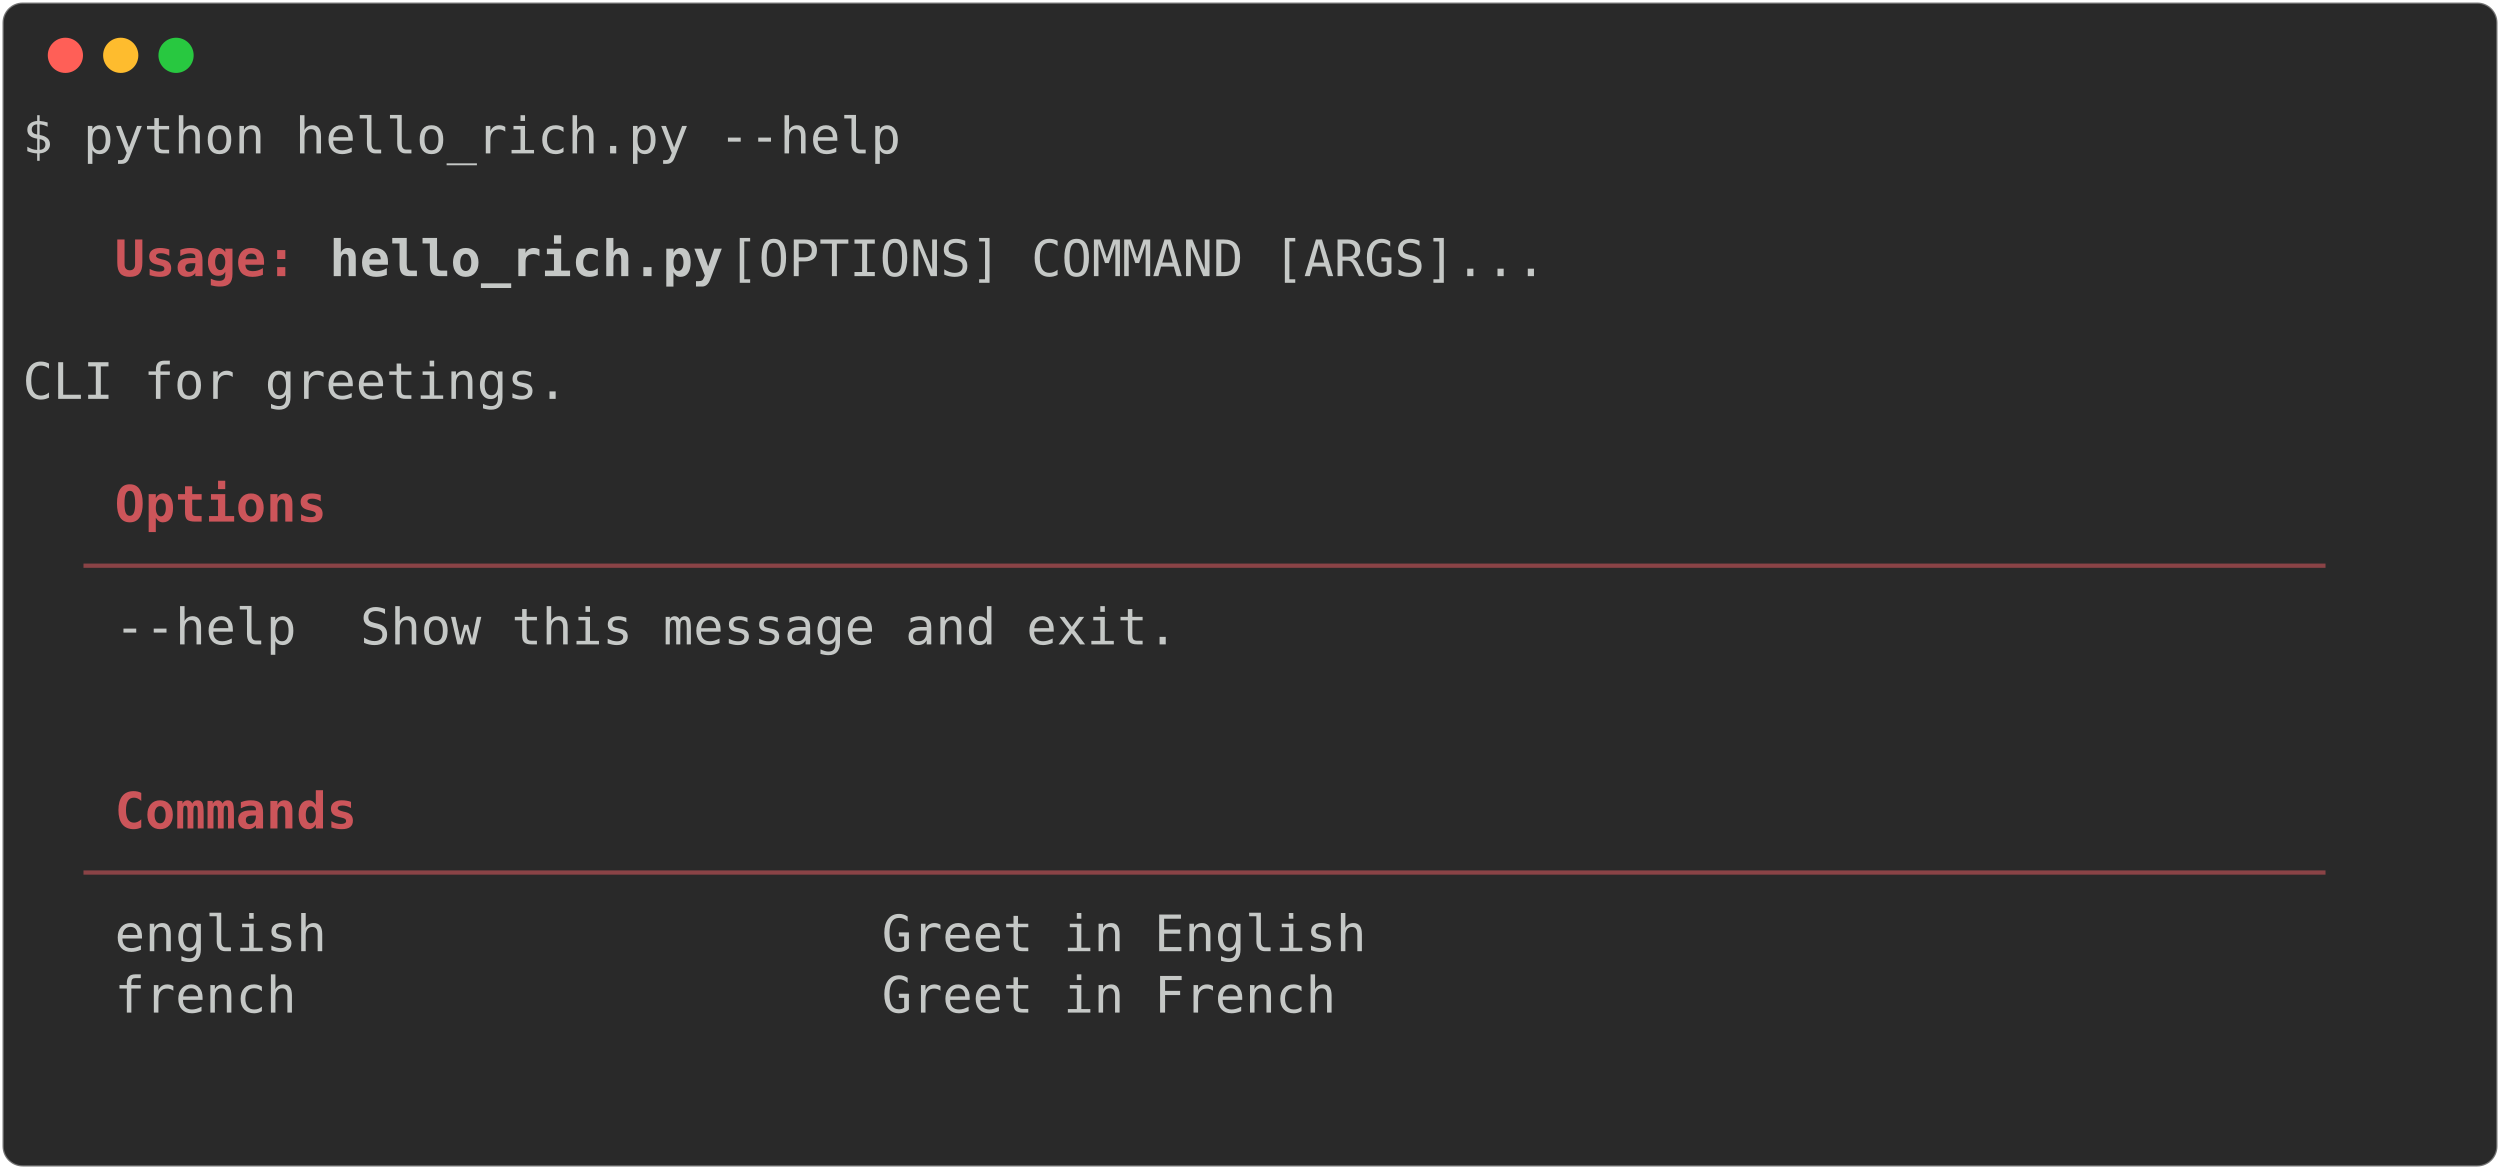
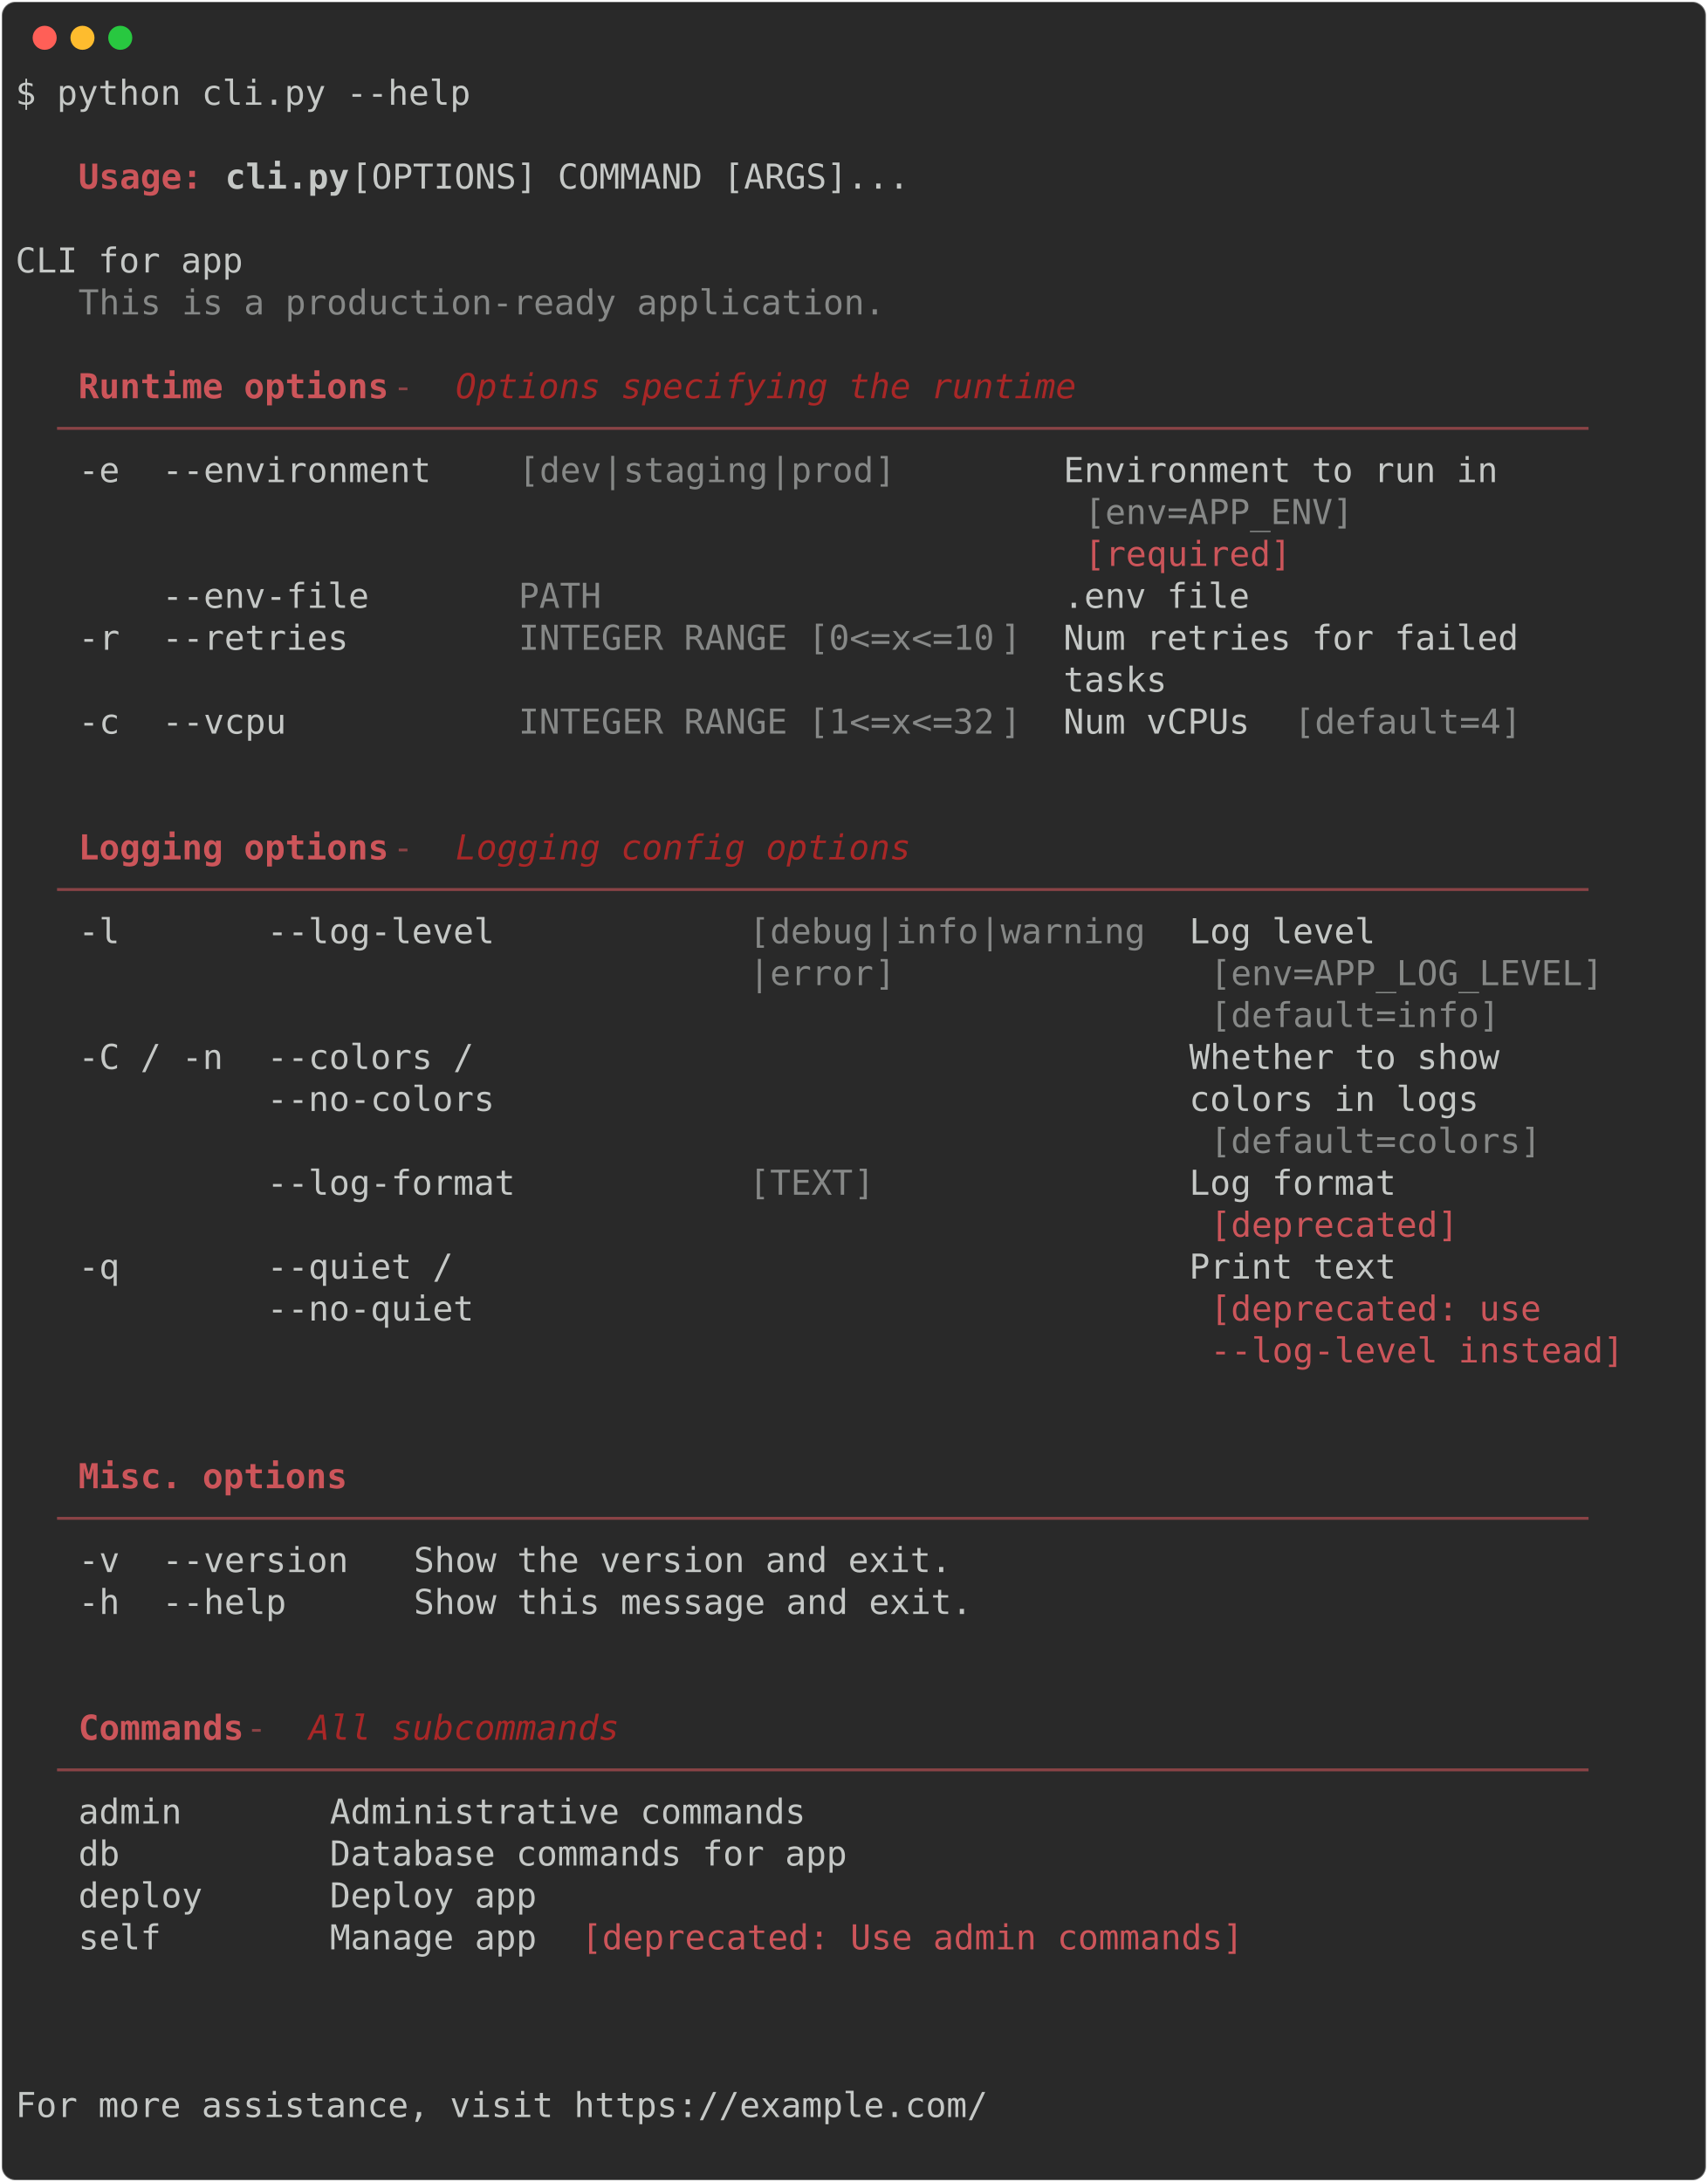
- <svg xmlns="http://www.w3.org/2000/svg" class="rich-terminal" viewBox="0 0 994 464.8">
+ <svg xmlns="http://www.w3.org/2000/svg" class="rich-terminal" viewBox="0 0 994 1270.0">
  <style>

    @font-face {
        font-family: "Fira Code";
        src: local("FiraCode-Regular"),
                url("https://cdnjs.cloudflare.com/ajax/libs/firacode/6.2.0/woff2/FiraCode-Regular.woff2") format("woff2"),
                url("https://cdnjs.cloudflare.com/ajax/libs/firacode/6.2.0/woff/FiraCode-Regular.woff") format("woff");
        font-style: normal;
        font-weight: 400;
    }
    @font-face {
        font-family: "Fira Code";
        src: local("FiraCode-Bold"),
                url("https://cdnjs.cloudflare.com/ajax/libs/firacode/6.2.0/woff2/FiraCode-Bold.woff2") format("woff2"),
                url("https://cdnjs.cloudflare.com/ajax/libs/firacode/6.2.0/woff/FiraCode-Bold.woff") format("woff");
        font-style: bold;
        font-weight: 700;
    }

-     .terminal-2183673186-matrix {
+     .terminal-2482921594-matrix {
        font-family: Fira Code, monospace;
        font-size: 20px;
        line-height: 24.4px;
        font-variant-east-asian: full-width;
    }

-     .terminal-2183673186-title {
+     .terminal-2482921594-title {
        font-size: 18px;
        font-weight: bold;
        font-family: arial;
    }

-     .terminal-2183673186-r1 { fill: #c5c8c6 }
- .terminal-2183673186-r2 { fill: #cc555a;font-weight: bold }
- .terminal-2183673186-r3 { fill: #c5c8c6;font-weight: bold }
- .terminal-2183673186-r4 { fill: #8a4346 }
+     .terminal-2482921594-r1 { fill: #c5c8c6 }
+ .terminal-2482921594-r2 { fill: #cc555a;font-weight: bold }
+ .terminal-2482921594-r3 { fill: #c5c8c6;font-weight: bold }
+ .terminal-2482921594-r4 { fill: #868887 }
+ .terminal-2482921594-r5 { fill: #8a4346 }
+ .terminal-2482921594-r6 { fill: #a92727;font-style: italic; }
+ .terminal-2482921594-r7 { fill: #cc555a }
    </style>
  <defs>
-     <clipPath id="terminal-2183673186-clip-terminal">
-       <rect x="0" y="0" width="975.0" height="413.8" />
-     </clipPath>
-     <clipPath id="terminal-2183673186-line-0">
+     <clipPath id="terminal-2482921594-clip-terminal">
+       <rect x="0" y="0" width="975.0" height="1219.0" />
+     </clipPath>
+     <clipPath id="terminal-2482921594-line-0">
      <rect x="0" y="1.5" width="976" height="24.65" />
    </clipPath>
-     <clipPath id="terminal-2183673186-line-1">
+     <clipPath id="terminal-2482921594-line-1">
      <rect x="0" y="25.9" width="976" height="24.65" />
    </clipPath>
-     <clipPath id="terminal-2183673186-line-2">
+     <clipPath id="terminal-2482921594-line-2">
      <rect x="0" y="50.3" width="976" height="24.65" />
    </clipPath>
-     <clipPath id="terminal-2183673186-line-3">
+     <clipPath id="terminal-2482921594-line-3">
      <rect x="0" y="74.7" width="976" height="24.65" />
    </clipPath>
-     <clipPath id="terminal-2183673186-line-4">
+     <clipPath id="terminal-2482921594-line-4">
      <rect x="0" y="99.1" width="976" height="24.65" />
    </clipPath>
-     <clipPath id="terminal-2183673186-line-5">
+     <clipPath id="terminal-2482921594-line-5">
      <rect x="0" y="123.5" width="976" height="24.65" />
    </clipPath>
-     <clipPath id="terminal-2183673186-line-6">
+     <clipPath id="terminal-2482921594-line-6">
      <rect x="0" y="147.9" width="976" height="24.65" />
    </clipPath>
-     <clipPath id="terminal-2183673186-line-7">
+     <clipPath id="terminal-2482921594-line-7">
      <rect x="0" y="172.3" width="976" height="24.65" />
    </clipPath>
-     <clipPath id="terminal-2183673186-line-8">
+     <clipPath id="terminal-2482921594-line-8">
      <rect x="0" y="196.7" width="976" height="24.65" />
    </clipPath>
-     <clipPath id="terminal-2183673186-line-9">
+     <clipPath id="terminal-2482921594-line-9">
      <rect x="0" y="221.1" width="976" height="24.65" />
    </clipPath>
-     <clipPath id="terminal-2183673186-line-10">
+     <clipPath id="terminal-2482921594-line-10">
      <rect x="0" y="245.5" width="976" height="24.65" />
    </clipPath>
-     <clipPath id="terminal-2183673186-line-11">
+     <clipPath id="terminal-2482921594-line-11">
      <rect x="0" y="269.9" width="976" height="24.65" />
    </clipPath>
-     <clipPath id="terminal-2183673186-line-12">
+     <clipPath id="terminal-2482921594-line-12">
      <rect x="0" y="294.3" width="976" height="24.65" />
    </clipPath>
-     <clipPath id="terminal-2183673186-line-13">
+     <clipPath id="terminal-2482921594-line-13">
      <rect x="0" y="318.7" width="976" height="24.65" />
    </clipPath>
-     <clipPath id="terminal-2183673186-line-14">
+     <clipPath id="terminal-2482921594-line-14">
      <rect x="0" y="343.1" width="976" height="24.65" />
    </clipPath>
-     <clipPath id="terminal-2183673186-line-15">
+     <clipPath id="terminal-2482921594-line-15">
      <rect x="0" y="367.5" width="976" height="24.65" />
    </clipPath>
+     <clipPath id="terminal-2482921594-line-16">
+       <rect x="0" y="391.9" width="976" height="24.65" />
+     </clipPath>
+     <clipPath id="terminal-2482921594-line-17">
+       <rect x="0" y="416.3" width="976" height="24.65" />
+     </clipPath>
+     <clipPath id="terminal-2482921594-line-18">
+       <rect x="0" y="440.7" width="976" height="24.65" />
+     </clipPath>
+     <clipPath id="terminal-2482921594-line-19">
+       <rect x="0" y="465.1" width="976" height="24.65" />
+     </clipPath>
+     <clipPath id="terminal-2482921594-line-20">
+       <rect x="0" y="489.5" width="976" height="24.65" />
+     </clipPath>
+     <clipPath id="terminal-2482921594-line-21">
+       <rect x="0" y="513.9" width="976" height="24.65" />
+     </clipPath>
+     <clipPath id="terminal-2482921594-line-22">
+       <rect x="0" y="538.3" width="976" height="24.65" />
+     </clipPath>
+     <clipPath id="terminal-2482921594-line-23">
+       <rect x="0" y="562.7" width="976" height="24.65" />
+     </clipPath>
+     <clipPath id="terminal-2482921594-line-24">
+       <rect x="0" y="587.1" width="976" height="24.65" />
+     </clipPath>
+     <clipPath id="terminal-2482921594-line-25">
+       <rect x="0" y="611.5" width="976" height="24.65" />
+     </clipPath>
+     <clipPath id="terminal-2482921594-line-26">
+       <rect x="0" y="635.9" width="976" height="24.65" />
+     </clipPath>
+     <clipPath id="terminal-2482921594-line-27">
+       <rect x="0" y="660.3" width="976" height="24.65" />
+     </clipPath>
+     <clipPath id="terminal-2482921594-line-28">
+       <rect x="0" y="684.7" width="976" height="24.65" />
+     </clipPath>
+     <clipPath id="terminal-2482921594-line-29">
+       <rect x="0" y="709.1" width="976" height="24.65" />
+     </clipPath>
+     <clipPath id="terminal-2482921594-line-30">
+       <rect x="0" y="733.5" width="976" height="24.65" />
+     </clipPath>
+     <clipPath id="terminal-2482921594-line-31">
+       <rect x="0" y="757.9" width="976" height="24.65" />
+     </clipPath>
+     <clipPath id="terminal-2482921594-line-32">
+       <rect x="0" y="782.3" width="976" height="24.65" />
+     </clipPath>
+     <clipPath id="terminal-2482921594-line-33">
+       <rect x="0" y="806.7" width="976" height="24.65" />
+     </clipPath>
+     <clipPath id="terminal-2482921594-line-34">
+       <rect x="0" y="831.1" width="976" height="24.65" />
+     </clipPath>
+     <clipPath id="terminal-2482921594-line-35">
+       <rect x="0" y="855.5" width="976" height="24.65" />
+     </clipPath>
+     <clipPath id="terminal-2482921594-line-36">
+       <rect x="0" y="879.9" width="976" height="24.65" />
+     </clipPath>
+     <clipPath id="terminal-2482921594-line-37">
+       <rect x="0" y="904.3" width="976" height="24.65" />
+     </clipPath>
+     <clipPath id="terminal-2482921594-line-38">
+       <rect x="0" y="928.7" width="976" height="24.65" />
+     </clipPath>
+     <clipPath id="terminal-2482921594-line-39">
+       <rect x="0" y="953.1" width="976" height="24.65" />
+     </clipPath>
+     <clipPath id="terminal-2482921594-line-40">
+       <rect x="0" y="977.5" width="976" height="24.65" />
+     </clipPath>
+     <clipPath id="terminal-2482921594-line-41">
+       <rect x="0" y="1001.9" width="976" height="24.65" />
+     </clipPath>
+     <clipPath id="terminal-2482921594-line-42">
+       <rect x="0" y="1026.3" width="976" height="24.65" />
+     </clipPath>
+     <clipPath id="terminal-2482921594-line-43">
+       <rect x="0" y="1050.7" width="976" height="24.65" />
+     </clipPath>
+     <clipPath id="terminal-2482921594-line-44">
+       <rect x="0" y="1075.1" width="976" height="24.65" />
+     </clipPath>
+     <clipPath id="terminal-2482921594-line-45">
+       <rect x="0" y="1099.5" width="976" height="24.65" />
+     </clipPath>
+     <clipPath id="terminal-2482921594-line-46">
+       <rect x="0" y="1123.9" width="976" height="24.65" />
+     </clipPath>
+     <clipPath id="terminal-2482921594-line-47">
+       <rect x="0" y="1148.3" width="976" height="24.65" />
+     </clipPath>
+     <clipPath id="terminal-2482921594-line-48">
+       <rect x="0" y="1172.7" width="976" height="24.65" />
+     </clipPath>
  </defs>
-   <rect fill="#292929" stroke="rgba(255,255,255,0.35)" stroke-width="1" x="1" y="1" width="992" height="462.8" rx="8" />
+   <rect fill="#292929" stroke="rgba(255,255,255,0.35)" stroke-width="1" x="1" y="1" width="992" height="1268" rx="8" />
  <g transform="translate(26,22)">
    <circle cx="0" cy="0" r="7" fill="#ff5f57" />
    <circle cx="22" cy="0" r="7" fill="#febc2e" />
    <circle cx="44" cy="0" r="7" fill="#28c840" />
  </g>
-   <g transform="translate(9, 41)" clip-path="url(#terminal-2183673186-clip-terminal)">
-     <g class="terminal-2183673186-matrix">
-       <text class="terminal-2183673186-r1" x="0" y="20" textLength="353.8" clip-path="url(#terminal-2183673186-line-0)">$ python hello_rich.py --help</text>
-       <text class="terminal-2183673186-r1" x="976" y="20" textLength="12.2" clip-path="url(#terminal-2183673186-line-0)">
- </text>
-       <text class="terminal-2183673186-r1" x="976" y="44.4" textLength="12.2" clip-path="url(#terminal-2183673186-line-1)">
- </text>
-       <text class="terminal-2183673186-r2" x="36.6" y="68.8" textLength="73.2" clip-path="url(#terminal-2183673186-line-2)">Usage:</text>
-       <text class="terminal-2183673186-r3" x="122" y="68.8" textLength="158.6" clip-path="url(#terminal-2183673186-line-2)">hello_rich.py</text>
-       <text class="terminal-2183673186-r1" x="280.6" y="68.8" textLength="695.4" clip-path="url(#terminal-2183673186-line-2)"> [OPTIONS] COMMAND [ARGS]...                             </text>
-       <text class="terminal-2183673186-r1" x="976" y="68.8" textLength="12.2" clip-path="url(#terminal-2183673186-line-2)">
- </text>
-       <text class="terminal-2183673186-r1" x="976" y="93.2" textLength="12.2" clip-path="url(#terminal-2183673186-line-3)">
- </text>
-       <text class="terminal-2183673186-r1" x="0" y="117.6" textLength="976" clip-path="url(#terminal-2183673186-line-4)">   CLI for greetings.                                                           </text>
-       <text class="terminal-2183673186-r1" x="976" y="117.6" textLength="12.2" clip-path="url(#terminal-2183673186-line-4)">
- </text>
-       <text class="terminal-2183673186-r1" x="976" y="142" textLength="12.2" clip-path="url(#terminal-2183673186-line-5)">
- </text>
-       <text class="terminal-2183673186-r2" x="36.6" y="166.4" textLength="85.4" clip-path="url(#terminal-2183673186-line-6)">Options</text>
-       <text class="terminal-2183673186-r1" x="976" y="166.4" textLength="12.2" clip-path="url(#terminal-2183673186-line-6)">
- </text>
-       <text class="terminal-2183673186-r4" x="24.4" y="190.8" textLength="927.2" clip-path="url(#terminal-2183673186-line-7)"> ────────────────────────────────────────────────────────────────────────── </text>
-       <text class="terminal-2183673186-r1" x="976" y="190.8" textLength="12.2" clip-path="url(#terminal-2183673186-line-7)">
- </text>
-       <text class="terminal-2183673186-r1" x="36.6" y="215.2" textLength="85.4" clip-path="url(#terminal-2183673186-line-8)">--help </text>
-       <text class="terminal-2183673186-r1" x="134.2" y="215.2" textLength="805.2" clip-path="url(#terminal-2183673186-line-8)"> Show this message and exit.                                      </text>
-       <text class="terminal-2183673186-r1" x="976" y="215.2" textLength="12.2" clip-path="url(#terminal-2183673186-line-8)">
- </text>
-       <text class="terminal-2183673186-r1" x="976" y="239.6" textLength="12.2" clip-path="url(#terminal-2183673186-line-9)">
- </text>
-       <text class="terminal-2183673186-r1" x="976" y="264" textLength="12.2" clip-path="url(#terminal-2183673186-line-10)">
- </text>
-       <text class="terminal-2183673186-r2" x="36.6" y="288.4" textLength="97.6" clip-path="url(#terminal-2183673186-line-11)">Commands</text>
-       <text class="terminal-2183673186-r1" x="976" y="288.4" textLength="12.2" clip-path="url(#terminal-2183673186-line-11)">
- </text>
-       <text class="terminal-2183673186-r4" x="24.4" y="312.8" textLength="927.2" clip-path="url(#terminal-2183673186-line-12)"> ────────────────────────────────────────────────────────────────────────── </text>
-       <text class="terminal-2183673186-r1" x="976" y="312.8" textLength="12.2" clip-path="url(#terminal-2183673186-line-12)">
- </text>
-       <text class="terminal-2183673186-r1" x="36.6" y="337.2" textLength="292.8" clip-path="url(#terminal-2183673186-line-13)">english                 </text>
-       <text class="terminal-2183673186-r1" x="341.6" y="337.2" textLength="597.8" clip-path="url(#terminal-2183673186-line-13)"> Greet in English                                </text>
-       <text class="terminal-2183673186-r1" x="976" y="337.2" textLength="12.2" clip-path="url(#terminal-2183673186-line-13)">
- </text>
-       <text class="terminal-2183673186-r1" x="36.6" y="361.6" textLength="292.8" clip-path="url(#terminal-2183673186-line-14)">french                  </text>
-       <text class="terminal-2183673186-r1" x="341.6" y="361.6" textLength="597.8" clip-path="url(#terminal-2183673186-line-14)"> Greet in French                                 </text>
-       <text class="terminal-2183673186-r1" x="976" y="361.6" textLength="12.2" clip-path="url(#terminal-2183673186-line-14)">
- </text>
-       <text class="terminal-2183673186-r1" x="976" y="386" textLength="12.2" clip-path="url(#terminal-2183673186-line-15)">
- </text>
-       <text class="terminal-2183673186-r1" x="976" y="410.4" textLength="12.2" clip-path="url(#terminal-2183673186-line-16)">
+   <g transform="translate(9, 41)" clip-path="url(#terminal-2482921594-clip-terminal)">
+     <g class="terminal-2482921594-matrix">
+       <text class="terminal-2482921594-r1" x="0" y="20" textLength="268.4" clip-path="url(#terminal-2482921594-line-0)">$ python cli.py --help</text>
+       <text class="terminal-2482921594-r1" x="976" y="20" textLength="12.2" clip-path="url(#terminal-2482921594-line-0)">
+ </text>
+       <text class="terminal-2482921594-r1" x="976" y="44.4" textLength="12.2" clip-path="url(#terminal-2482921594-line-1)">
+ </text>
+       <text class="terminal-2482921594-r2" x="36.6" y="68.8" textLength="73.2" clip-path="url(#terminal-2482921594-line-2)">Usage:</text>
+       <text class="terminal-2482921594-r3" x="122" y="68.8" textLength="73.2" clip-path="url(#terminal-2482921594-line-2)">cli.py</text>
+       <text class="terminal-2482921594-r1" x="195.2" y="68.8" textLength="780.8" clip-path="url(#terminal-2482921594-line-2)"> [OPTIONS] COMMAND [ARGS]...                                    </text>
+       <text class="terminal-2482921594-r1" x="976" y="68.8" textLength="12.2" clip-path="url(#terminal-2482921594-line-2)">
+ </text>
+       <text class="terminal-2482921594-r1" x="976" y="93.2" textLength="12.2" clip-path="url(#terminal-2482921594-line-3)">
+ </text>
+       <text class="terminal-2482921594-r1" x="0" y="117.6" textLength="976" clip-path="url(#terminal-2482921594-line-4)">   CLI for app                                                                  </text>
+       <text class="terminal-2482921594-r1" x="976" y="117.6" textLength="12.2" clip-path="url(#terminal-2482921594-line-4)">
+ </text>
+       <text class="terminal-2482921594-r4" x="36.6" y="142" textLength="475.8" clip-path="url(#terminal-2482921594-line-5)">This is a production-ready application.</text>
+       <text class="terminal-2482921594-r1" x="976" y="142" textLength="12.2" clip-path="url(#terminal-2482921594-line-5)">
+ </text>
+       <text class="terminal-2482921594-r1" x="976" y="166.4" textLength="12.2" clip-path="url(#terminal-2482921594-line-6)">
+ </text>
+       <text class="terminal-2482921594-r2" x="36.6" y="190.8" textLength="183" clip-path="url(#terminal-2482921594-line-7)">Runtime options</text>
+       <text class="terminal-2482921594-r5" x="219.6" y="190.8" textLength="36.6" clip-path="url(#terminal-2482921594-line-7)"> - </text>
+       <text class="terminal-2482921594-r6" x="256.2" y="190.8" textLength="366" clip-path="url(#terminal-2482921594-line-7)">Options specifying the runtime</text>
+       <text class="terminal-2482921594-r1" x="976" y="190.8" textLength="12.2" clip-path="url(#terminal-2482921594-line-7)">
+ </text>
+       <text class="terminal-2482921594-r5" x="24.4" y="215.2" textLength="927.2" clip-path="url(#terminal-2482921594-line-8)"> ────────────────────────────────────────────────────────────────────────── </text>
+       <text class="terminal-2482921594-r1" x="976" y="215.2" textLength="12.2" clip-path="url(#terminal-2482921594-line-8)">
+ </text>
+       <text class="terminal-2482921594-r1" x="36.6" y="239.6" textLength="36.6" clip-path="url(#terminal-2482921594-line-9)">-e </text>
+       <text class="terminal-2482921594-r1" x="85.4" y="239.6" textLength="183" clip-path="url(#terminal-2482921594-line-9)"> --environment </text>
+       <text class="terminal-2482921594-r4" x="292.8" y="239.6" textLength="12.2" clip-path="url(#terminal-2482921594-line-9)">[</text>
+       <text class="terminal-2482921594-r4" x="305" y="239.6" textLength="36.6" clip-path="url(#terminal-2482921594-line-9)">dev</text>
+       <text class="terminal-2482921594-r4" x="341.6" y="239.6" textLength="12.2" clip-path="url(#terminal-2482921594-line-9)">|</text>
+       <text class="terminal-2482921594-r4" x="353.8" y="239.6" textLength="85.4" clip-path="url(#terminal-2482921594-line-9)">staging</text>
+       <text class="terminal-2482921594-r4" x="439.2" y="239.6" textLength="12.2" clip-path="url(#terminal-2482921594-line-9)">|</text>
+       <text class="terminal-2482921594-r4" x="451.4" y="239.6" textLength="48.8" clip-path="url(#terminal-2482921594-line-9)">prod</text>
+       <text class="terminal-2482921594-r4" x="500.2" y="239.6" textLength="12.2" clip-path="url(#terminal-2482921594-line-9)">]</text>
+       <text class="terminal-2482921594-r1" x="610" y="239.6" textLength="329.4" clip-path="url(#terminal-2482921594-line-9)"> Environment to run in     </text>
+       <text class="terminal-2482921594-r1" x="976" y="239.6" textLength="12.2" clip-path="url(#terminal-2482921594-line-9)">
+ </text>
+       <text class="terminal-2482921594-r4" x="622.2" y="264" textLength="256.2" clip-path="url(#terminal-2482921594-line-10)">[env=APP_ENV]        </text>
+       <text class="terminal-2482921594-r1" x="976" y="264" textLength="12.2" clip-path="url(#terminal-2482921594-line-10)">
+ </text>
+       <text class="terminal-2482921594-r7" x="622.2" y="288.4" textLength="256.2" clip-path="url(#terminal-2482921594-line-11)">[required]           </text>
+       <text class="terminal-2482921594-r1" x="976" y="288.4" textLength="12.2" clip-path="url(#terminal-2482921594-line-11)">
+ </text>
+       <text class="terminal-2482921594-r1" x="85.4" y="312.8" textLength="183" clip-path="url(#terminal-2482921594-line-12)"> --env-file    </text>
+       <text class="terminal-2482921594-r4" x="292.8" y="312.8" textLength="292.8" clip-path="url(#terminal-2482921594-line-12)">PATH                    </text>
+       <text class="terminal-2482921594-r1" x="610" y="312.8" textLength="329.4" clip-path="url(#terminal-2482921594-line-12)"> .env file                 </text>
+       <text class="terminal-2482921594-r1" x="976" y="312.8" textLength="12.2" clip-path="url(#terminal-2482921594-line-12)">
+ </text>
+       <text class="terminal-2482921594-r1" x="36.6" y="337.2" textLength="36.6" clip-path="url(#terminal-2482921594-line-13)">-r </text>
+       <text class="terminal-2482921594-r1" x="85.4" y="337.2" textLength="183" clip-path="url(#terminal-2482921594-line-13)"> --retries     </text>
+       <text class="terminal-2482921594-r4" x="292.8" y="337.2" textLength="280.6" clip-path="url(#terminal-2482921594-line-13)">INTEGER RANGE [0&lt;=x&lt;=10</text>
+       <text class="terminal-2482921594-r4" x="573.4" y="337.2" textLength="12.2" clip-path="url(#terminal-2482921594-line-13)">]</text>
+       <text class="terminal-2482921594-r1" x="610" y="337.2" textLength="329.4" clip-path="url(#terminal-2482921594-line-13)"> Num retries for failed    </text>
+       <text class="terminal-2482921594-r1" x="976" y="337.2" textLength="12.2" clip-path="url(#terminal-2482921594-line-13)">
+ </text>
+       <text class="terminal-2482921594-r1" x="610" y="361.6" textLength="329.4" clip-path="url(#terminal-2482921594-line-14)"> tasks                     </text>
+       <text class="terminal-2482921594-r1" x="976" y="361.6" textLength="12.2" clip-path="url(#terminal-2482921594-line-14)">
+ </text>
+       <text class="terminal-2482921594-r1" x="36.6" y="386" textLength="36.6" clip-path="url(#terminal-2482921594-line-15)">-c </text>
+       <text class="terminal-2482921594-r1" x="85.4" y="386" textLength="183" clip-path="url(#terminal-2482921594-line-15)"> --vcpu        </text>
+       <text class="terminal-2482921594-r4" x="292.8" y="386" textLength="280.6" clip-path="url(#terminal-2482921594-line-15)">INTEGER RANGE [1&lt;=x&lt;=32</text>
+       <text class="terminal-2482921594-r4" x="573.4" y="386" textLength="12.2" clip-path="url(#terminal-2482921594-line-15)">]</text>
+       <text class="terminal-2482921594-r1" x="610" y="386" textLength="134.2" clip-path="url(#terminal-2482921594-line-15)"> Num vCPUs </text>
+       <text class="terminal-2482921594-r4" x="744.2" y="386" textLength="134.2" clip-path="url(#terminal-2482921594-line-15)">[default=4]</text>
+       <text class="terminal-2482921594-r1" x="976" y="386" textLength="12.2" clip-path="url(#terminal-2482921594-line-15)">
+ </text>
+       <text class="terminal-2482921594-r1" x="976" y="410.4" textLength="12.2" clip-path="url(#terminal-2482921594-line-16)">
+ </text>
+       <text class="terminal-2482921594-r1" x="976" y="434.8" textLength="12.2" clip-path="url(#terminal-2482921594-line-17)">
+ </text>
+       <text class="terminal-2482921594-r2" x="36.6" y="459.2" textLength="183" clip-path="url(#terminal-2482921594-line-18)">Logging options</text>
+       <text class="terminal-2482921594-r5" x="219.6" y="459.2" textLength="36.6" clip-path="url(#terminal-2482921594-line-18)"> - </text>
+       <text class="terminal-2482921594-r6" x="256.2" y="459.2" textLength="268.4" clip-path="url(#terminal-2482921594-line-18)">Logging config options</text>
+       <text class="terminal-2482921594-r1" x="976" y="459.2" textLength="12.2" clip-path="url(#terminal-2482921594-line-18)">
+ </text>
+       <text class="terminal-2482921594-r5" x="24.4" y="483.6" textLength="927.2" clip-path="url(#terminal-2482921594-line-19)"> ────────────────────────────────────────────────────────────────────────── </text>
+       <text class="terminal-2482921594-r1" x="976" y="483.6" textLength="12.2" clip-path="url(#terminal-2482921594-line-19)">
+ </text>
+       <text class="terminal-2482921594-r1" x="36.6" y="508" textLength="97.6" clip-path="url(#terminal-2482921594-line-20)">-l      </text>
+       <text class="terminal-2482921594-r1" x="146.4" y="508" textLength="256.2" clip-path="url(#terminal-2482921594-line-20)"> --log-level         </text>
+       <text class="terminal-2482921594-r4" x="427" y="508" textLength="12.2" clip-path="url(#terminal-2482921594-line-20)">[</text>
+       <text class="terminal-2482921594-r4" x="439.2" y="508" textLength="61" clip-path="url(#terminal-2482921594-line-20)">debug</text>
+       <text class="terminal-2482921594-r4" x="500.2" y="508" textLength="12.2" clip-path="url(#terminal-2482921594-line-20)">|</text>
+       <text class="terminal-2482921594-r4" x="512.4" y="508" textLength="48.8" clip-path="url(#terminal-2482921594-line-20)">info</text>
+       <text class="terminal-2482921594-r4" x="561.2" y="508" textLength="12.2" clip-path="url(#terminal-2482921594-line-20)">|</text>
+       <text class="terminal-2482921594-r4" x="573.4" y="508" textLength="85.4" clip-path="url(#terminal-2482921594-line-20)">warning</text>
+       <text class="terminal-2482921594-r1" x="683.2" y="508" textLength="256.2" clip-path="url(#terminal-2482921594-line-20)"> Log level           </text>
+       <text class="terminal-2482921594-r1" x="976" y="508" textLength="12.2" clip-path="url(#terminal-2482921594-line-20)">
+ </text>
+       <text class="terminal-2482921594-r4" x="427" y="532.4" textLength="12.2" clip-path="url(#terminal-2482921594-line-21)">|</text>
+       <text class="terminal-2482921594-r4" x="439.2" y="532.4" textLength="61" clip-path="url(#terminal-2482921594-line-21)">error</text>
+       <text class="terminal-2482921594-r4" x="500.2" y="532.4" textLength="12.2" clip-path="url(#terminal-2482921594-line-21)">]</text>
+       <text class="terminal-2482921594-r4" x="695.4" y="532.4" textLength="231.8" clip-path="url(#terminal-2482921594-line-21)">[env=APP_LOG_LEVEL]</text>
+       <text class="terminal-2482921594-r1" x="976" y="532.4" textLength="12.2" clip-path="url(#terminal-2482921594-line-21)">
+ </text>
+       <text class="terminal-2482921594-r4" x="695.4" y="556.8" textLength="231.8" clip-path="url(#terminal-2482921594-line-22)">[default=info]     </text>
+       <text class="terminal-2482921594-r1" x="976" y="556.8" textLength="12.2" clip-path="url(#terminal-2482921594-line-22)">
+ </text>
+       <text class="terminal-2482921594-r1" x="36.6" y="581.2" textLength="97.6" clip-path="url(#terminal-2482921594-line-23)">-C / -n </text>
+       <text class="terminal-2482921594-r1" x="146.4" y="581.2" textLength="256.2" clip-path="url(#terminal-2482921594-line-23)"> --colors /          </text>
+       <text class="terminal-2482921594-r1" x="683.2" y="581.2" textLength="256.2" clip-path="url(#terminal-2482921594-line-23)"> Whether to show     </text>
+       <text class="terminal-2482921594-r1" x="976" y="581.2" textLength="12.2" clip-path="url(#terminal-2482921594-line-23)">
+ </text>
+       <text class="terminal-2482921594-r1" x="146.4" y="605.6" textLength="256.2" clip-path="url(#terminal-2482921594-line-24)"> --no-colors         </text>
+       <text class="terminal-2482921594-r1" x="683.2" y="605.6" textLength="256.2" clip-path="url(#terminal-2482921594-line-24)"> colors in logs      </text>
+       <text class="terminal-2482921594-r1" x="976" y="605.6" textLength="12.2" clip-path="url(#terminal-2482921594-line-24)">
+ </text>
+       <text class="terminal-2482921594-r4" x="695.4" y="630" textLength="244" clip-path="url(#terminal-2482921594-line-25)">[default=colors]    </text>
+       <text class="terminal-2482921594-r1" x="976" y="630" textLength="12.2" clip-path="url(#terminal-2482921594-line-25)">
+ </text>
+       <text class="terminal-2482921594-r1" x="146.4" y="654.4" textLength="256.2" clip-path="url(#terminal-2482921594-line-26)"> --log-format        </text>
+       <text class="terminal-2482921594-r4" x="427" y="654.4" textLength="12.2" clip-path="url(#terminal-2482921594-line-26)">[</text>
+       <text class="terminal-2482921594-r4" x="439.2" y="654.4" textLength="48.8" clip-path="url(#terminal-2482921594-line-26)">TEXT</text>
+       <text class="terminal-2482921594-r4" x="488" y="654.4" textLength="12.2" clip-path="url(#terminal-2482921594-line-26)">]</text>
+       <text class="terminal-2482921594-r1" x="683.2" y="654.4" textLength="256.2" clip-path="url(#terminal-2482921594-line-26)"> Log format          </text>
+       <text class="terminal-2482921594-r1" x="976" y="654.4" textLength="12.2" clip-path="url(#terminal-2482921594-line-26)">
+ </text>
+       <text class="terminal-2482921594-r7" x="695.4" y="678.8" textLength="146.4" clip-path="url(#terminal-2482921594-line-27)">[deprecated]</text>
+       <text class="terminal-2482921594-r1" x="976" y="678.8" textLength="12.2" clip-path="url(#terminal-2482921594-line-27)">
+ </text>
+       <text class="terminal-2482921594-r1" x="36.6" y="703.2" textLength="97.6" clip-path="url(#terminal-2482921594-line-28)">-q      </text>
+       <text class="terminal-2482921594-r1" x="146.4" y="703.2" textLength="256.2" clip-path="url(#terminal-2482921594-line-28)"> --quiet /           </text>
+       <text class="terminal-2482921594-r1" x="683.2" y="703.2" textLength="256.2" clip-path="url(#terminal-2482921594-line-28)"> Print text          </text>
+       <text class="terminal-2482921594-r1" x="976" y="703.2" textLength="12.2" clip-path="url(#terminal-2482921594-line-28)">
+ </text>
+       <text class="terminal-2482921594-r1" x="146.4" y="727.6" textLength="256.2" clip-path="url(#terminal-2482921594-line-29)"> --no-quiet          </text>
+       <text class="terminal-2482921594-r7" x="695.4" y="727.6" textLength="244" clip-path="url(#terminal-2482921594-line-29)">[deprecated: use    </text>
+       <text class="terminal-2482921594-r1" x="976" y="727.6" textLength="12.2" clip-path="url(#terminal-2482921594-line-29)">
+ </text>
+       <text class="terminal-2482921594-r7" x="695.4" y="752" textLength="244" clip-path="url(#terminal-2482921594-line-30)">--log-level instead]</text>
+       <text class="terminal-2482921594-r1" x="976" y="752" textLength="12.2" clip-path="url(#terminal-2482921594-line-30)">
+ </text>
+       <text class="terminal-2482921594-r1" x="976" y="776.4" textLength="12.2" clip-path="url(#terminal-2482921594-line-31)">
+ </text>
+       <text class="terminal-2482921594-r1" x="976" y="800.8" textLength="12.2" clip-path="url(#terminal-2482921594-line-32)">
+ </text>
+       <text class="terminal-2482921594-r2" x="36.6" y="825.2" textLength="158.6" clip-path="url(#terminal-2482921594-line-33)">Misc. options</text>
+       <text class="terminal-2482921594-r1" x="976" y="825.2" textLength="12.2" clip-path="url(#terminal-2482921594-line-33)">
+ </text>
+       <text class="terminal-2482921594-r5" x="24.4" y="849.6" textLength="927.2" clip-path="url(#terminal-2482921594-line-34)"> ────────────────────────────────────────────────────────────────────────── </text>
+       <text class="terminal-2482921594-r1" x="976" y="849.6" textLength="12.2" clip-path="url(#terminal-2482921594-line-34)">
+ </text>
+       <text class="terminal-2482921594-r1" x="36.6" y="874" textLength="36.6" clip-path="url(#terminal-2482921594-line-35)">-v </text>
+       <text class="terminal-2482921594-r1" x="85.4" y="874" textLength="134.2" clip-path="url(#terminal-2482921594-line-35)"> --version </text>
+       <text class="terminal-2482921594-r1" x="231.8" y="874" textLength="707.6" clip-path="url(#terminal-2482921594-line-35)"> Show the version and exit.                               </text>
+       <text class="terminal-2482921594-r1" x="976" y="874" textLength="12.2" clip-path="url(#terminal-2482921594-line-35)">
+ </text>
+       <text class="terminal-2482921594-r1" x="36.6" y="898.4" textLength="36.6" clip-path="url(#terminal-2482921594-line-36)">-h </text>
+       <text class="terminal-2482921594-r1" x="85.4" y="898.4" textLength="134.2" clip-path="url(#terminal-2482921594-line-36)"> --help    </text>
+       <text class="terminal-2482921594-r1" x="231.8" y="898.4" textLength="707.6" clip-path="url(#terminal-2482921594-line-36)"> Show this message and exit.                              </text>
+       <text class="terminal-2482921594-r1" x="976" y="898.4" textLength="12.2" clip-path="url(#terminal-2482921594-line-36)">
+ </text>
+       <text class="terminal-2482921594-r1" x="976" y="922.8" textLength="12.2" clip-path="url(#terminal-2482921594-line-37)">
+ </text>
+       <text class="terminal-2482921594-r1" x="976" y="947.2" textLength="12.2" clip-path="url(#terminal-2482921594-line-38)">
+ </text>
+       <text class="terminal-2482921594-r2" x="36.6" y="971.6" textLength="97.6" clip-path="url(#terminal-2482921594-line-39)">Commands</text>
+       <text class="terminal-2482921594-r5" x="134.2" y="971.6" textLength="36.6" clip-path="url(#terminal-2482921594-line-39)"> - </text>
+       <text class="terminal-2482921594-r6" x="170.8" y="971.6" textLength="183" clip-path="url(#terminal-2482921594-line-39)">All subcommands</text>
+       <text class="terminal-2482921594-r1" x="976" y="971.6" textLength="12.2" clip-path="url(#terminal-2482921594-line-39)">
+ </text>
+       <text class="terminal-2482921594-r5" x="24.4" y="996" textLength="927.2" clip-path="url(#terminal-2482921594-line-40)"> ────────────────────────────────────────────────────────────────────────── </text>
+       <text class="terminal-2482921594-r1" x="976" y="996" textLength="12.2" clip-path="url(#terminal-2482921594-line-40)">
+ </text>
+       <text class="terminal-2482921594-r1" x="36.6" y="1020.4" textLength="134.2" clip-path="url(#terminal-2482921594-line-41)">admin      </text>
+       <text class="terminal-2482921594-r1" x="183" y="1020.4" textLength="756.4" clip-path="url(#terminal-2482921594-line-41)"> Administrative commands                                      </text>
+       <text class="terminal-2482921594-r1" x="976" y="1020.4" textLength="12.2" clip-path="url(#terminal-2482921594-line-41)">
+ </text>
+       <text class="terminal-2482921594-r1" x="36.6" y="1044.8" textLength="134.2" clip-path="url(#terminal-2482921594-line-42)">db         </text>
+       <text class="terminal-2482921594-r1" x="183" y="1044.8" textLength="756.4" clip-path="url(#terminal-2482921594-line-42)"> Database commands for app                                    </text>
+       <text class="terminal-2482921594-r1" x="976" y="1044.8" textLength="12.2" clip-path="url(#terminal-2482921594-line-42)">
+ </text>
+       <text class="terminal-2482921594-r1" x="36.6" y="1069.2" textLength="134.2" clip-path="url(#terminal-2482921594-line-43)">deploy     </text>
+       <text class="terminal-2482921594-r1" x="183" y="1069.2" textLength="756.4" clip-path="url(#terminal-2482921594-line-43)"> Deploy app                                                   </text>
+       <text class="terminal-2482921594-r1" x="976" y="1069.2" textLength="12.2" clip-path="url(#terminal-2482921594-line-43)">
+ </text>
+       <text class="terminal-2482921594-r1" x="36.6" y="1093.6" textLength="134.2" clip-path="url(#terminal-2482921594-line-44)">self       </text>
+       <text class="terminal-2482921594-r1" x="183" y="1093.6" textLength="146.4" clip-path="url(#terminal-2482921594-line-44)"> Manage app </text>
+       <text class="terminal-2482921594-r7" x="329.4" y="1093.6" textLength="390.4" clip-path="url(#terminal-2482921594-line-44)">[deprecated: Use admin commands]</text>
+       <text class="terminal-2482921594-r1" x="976" y="1093.6" textLength="12.2" clip-path="url(#terminal-2482921594-line-44)">
+ </text>
+       <text class="terminal-2482921594-r1" x="976" y="1118" textLength="12.2" clip-path="url(#terminal-2482921594-line-45)">
+ </text>
+       <text class="terminal-2482921594-r1" x="976" y="1142.4" textLength="12.2" clip-path="url(#terminal-2482921594-line-46)">
+ </text>
+       <text class="terminal-2482921594-r1" x="976" y="1166.8" textLength="12.2" clip-path="url(#terminal-2482921594-line-47)">
+ </text>
+       <text class="terminal-2482921594-r1" x="0" y="1191.2" textLength="976" clip-path="url(#terminal-2482921594-line-48)"> For more assistance, visit https://example.com/                                </text>
+       <text class="terminal-2482921594-r1" x="976" y="1191.2" textLength="12.2" clip-path="url(#terminal-2482921594-line-48)">
+ </text>
+       <text class="terminal-2482921594-r1" x="976" y="1215.6" textLength="12.2" clip-path="url(#terminal-2482921594-line-49)">
</text>
    </g>
  </g>
</svg>
